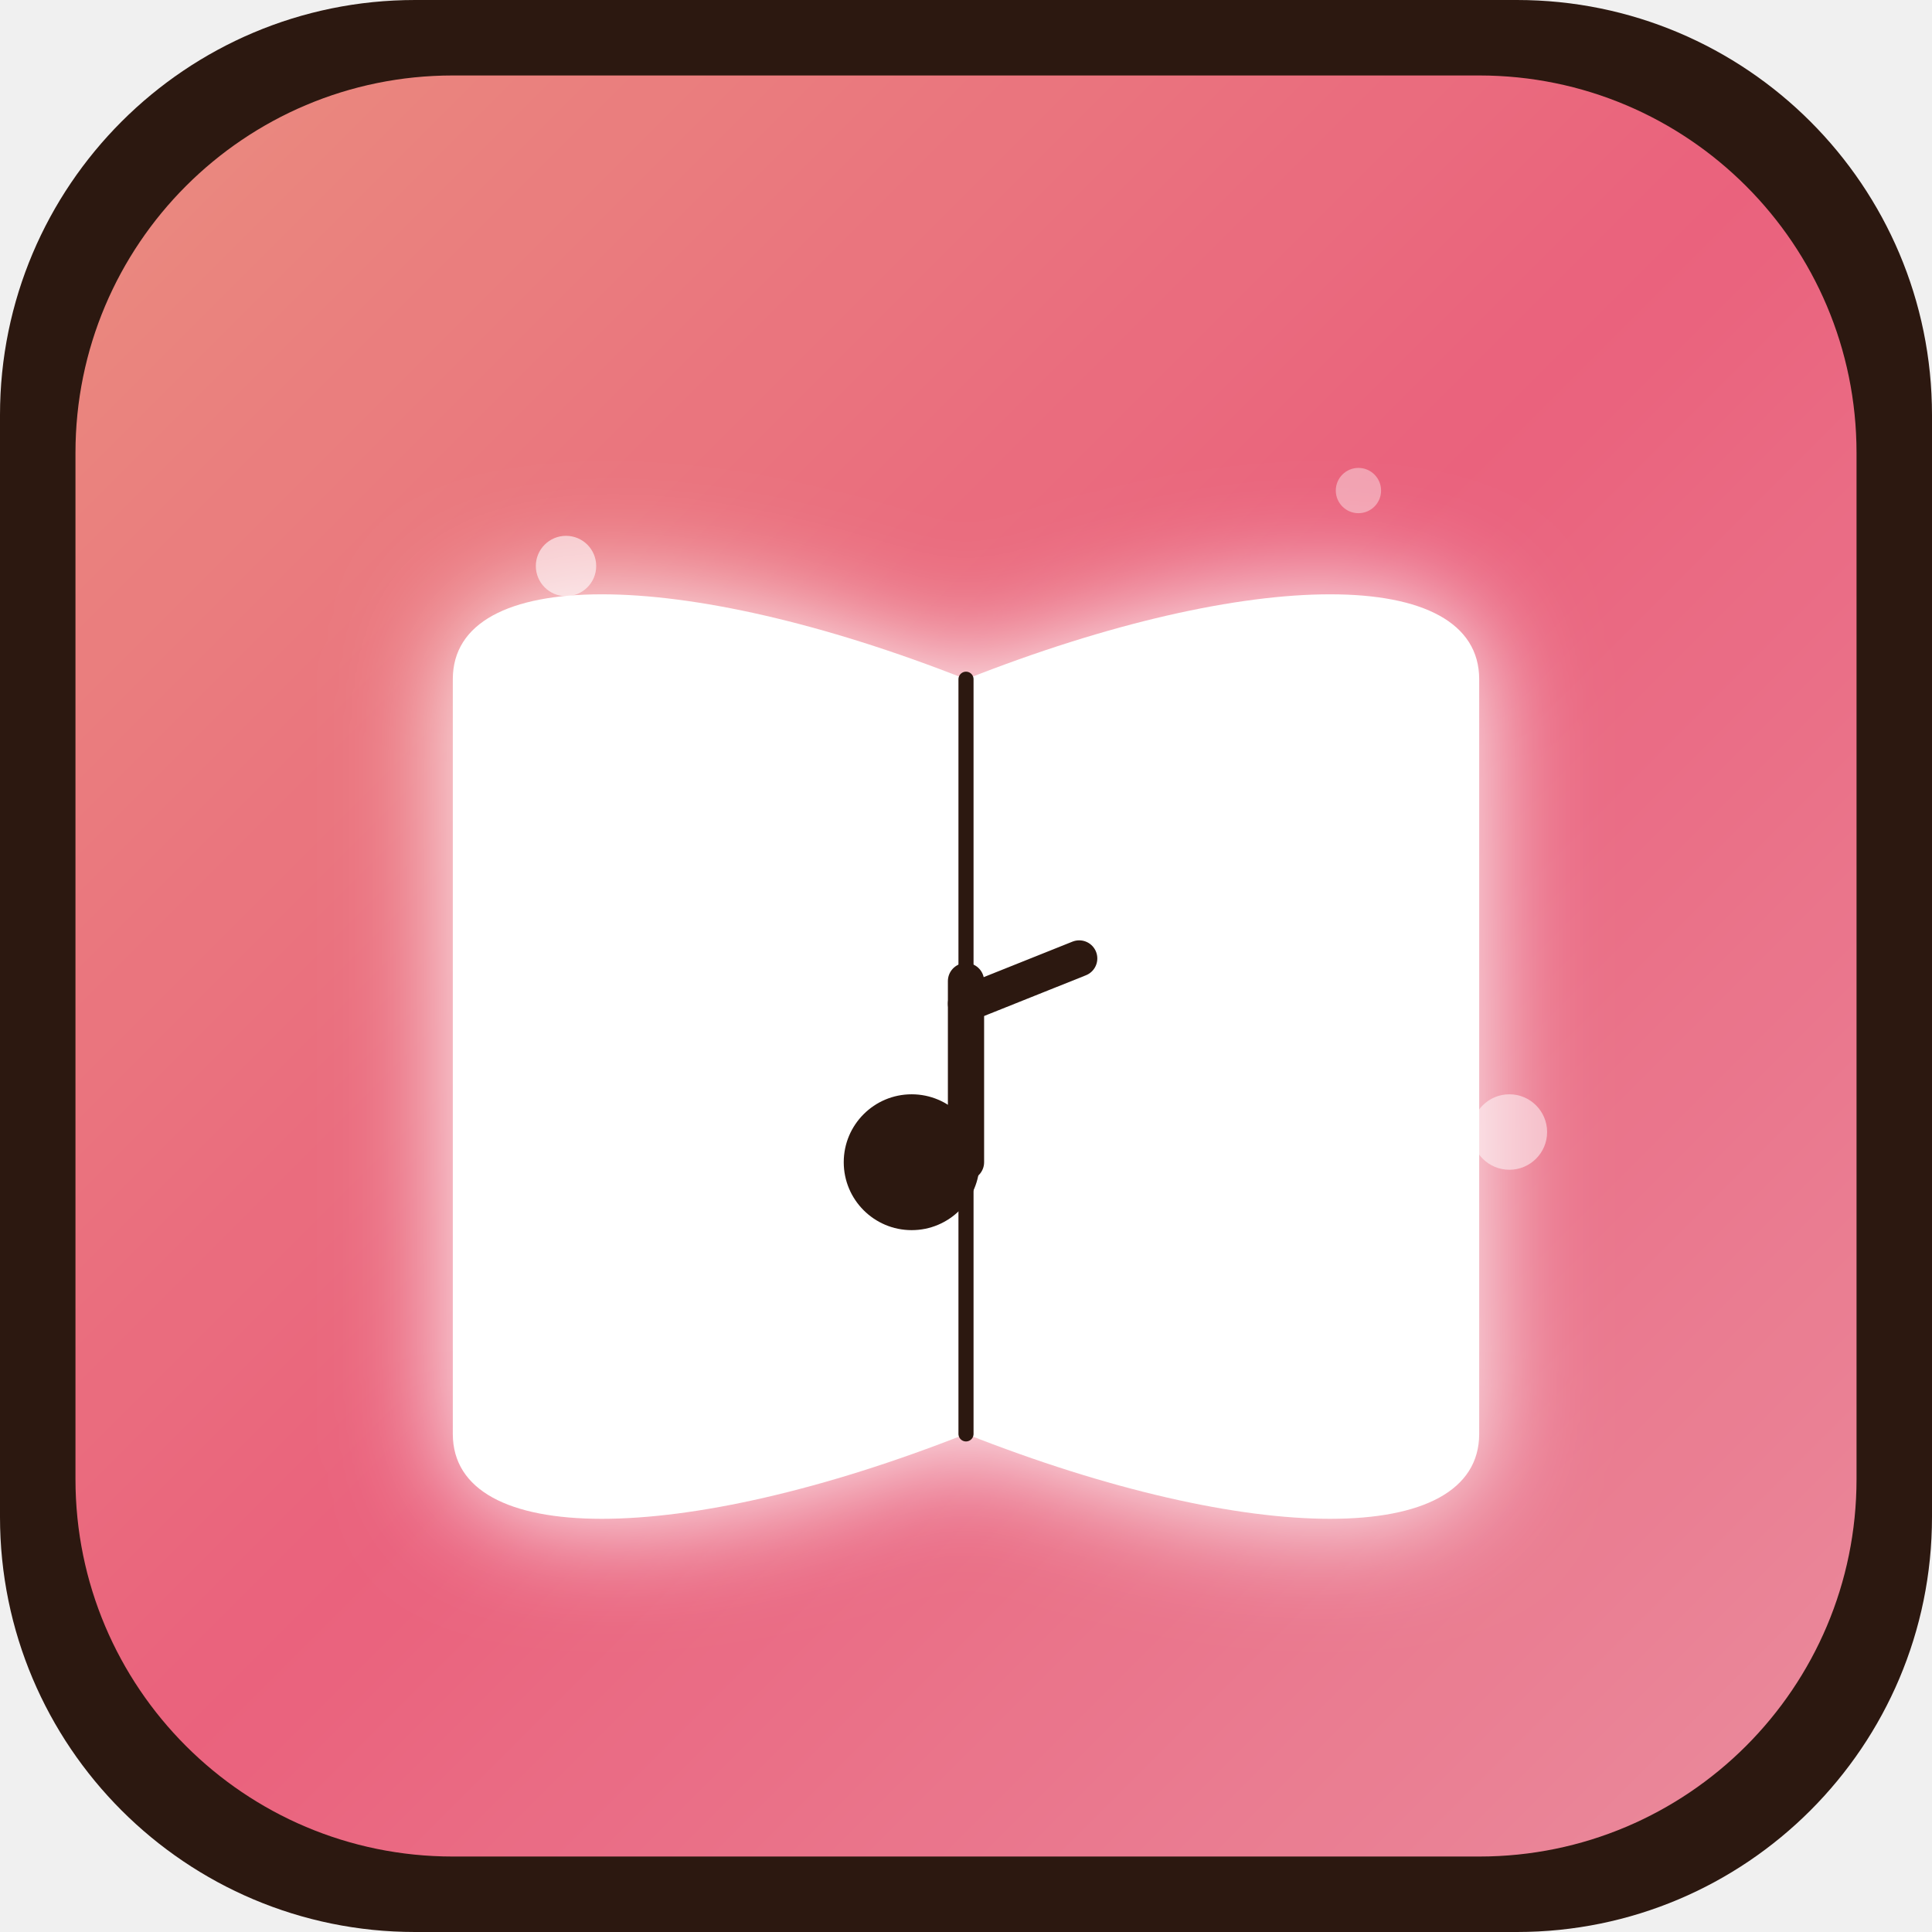
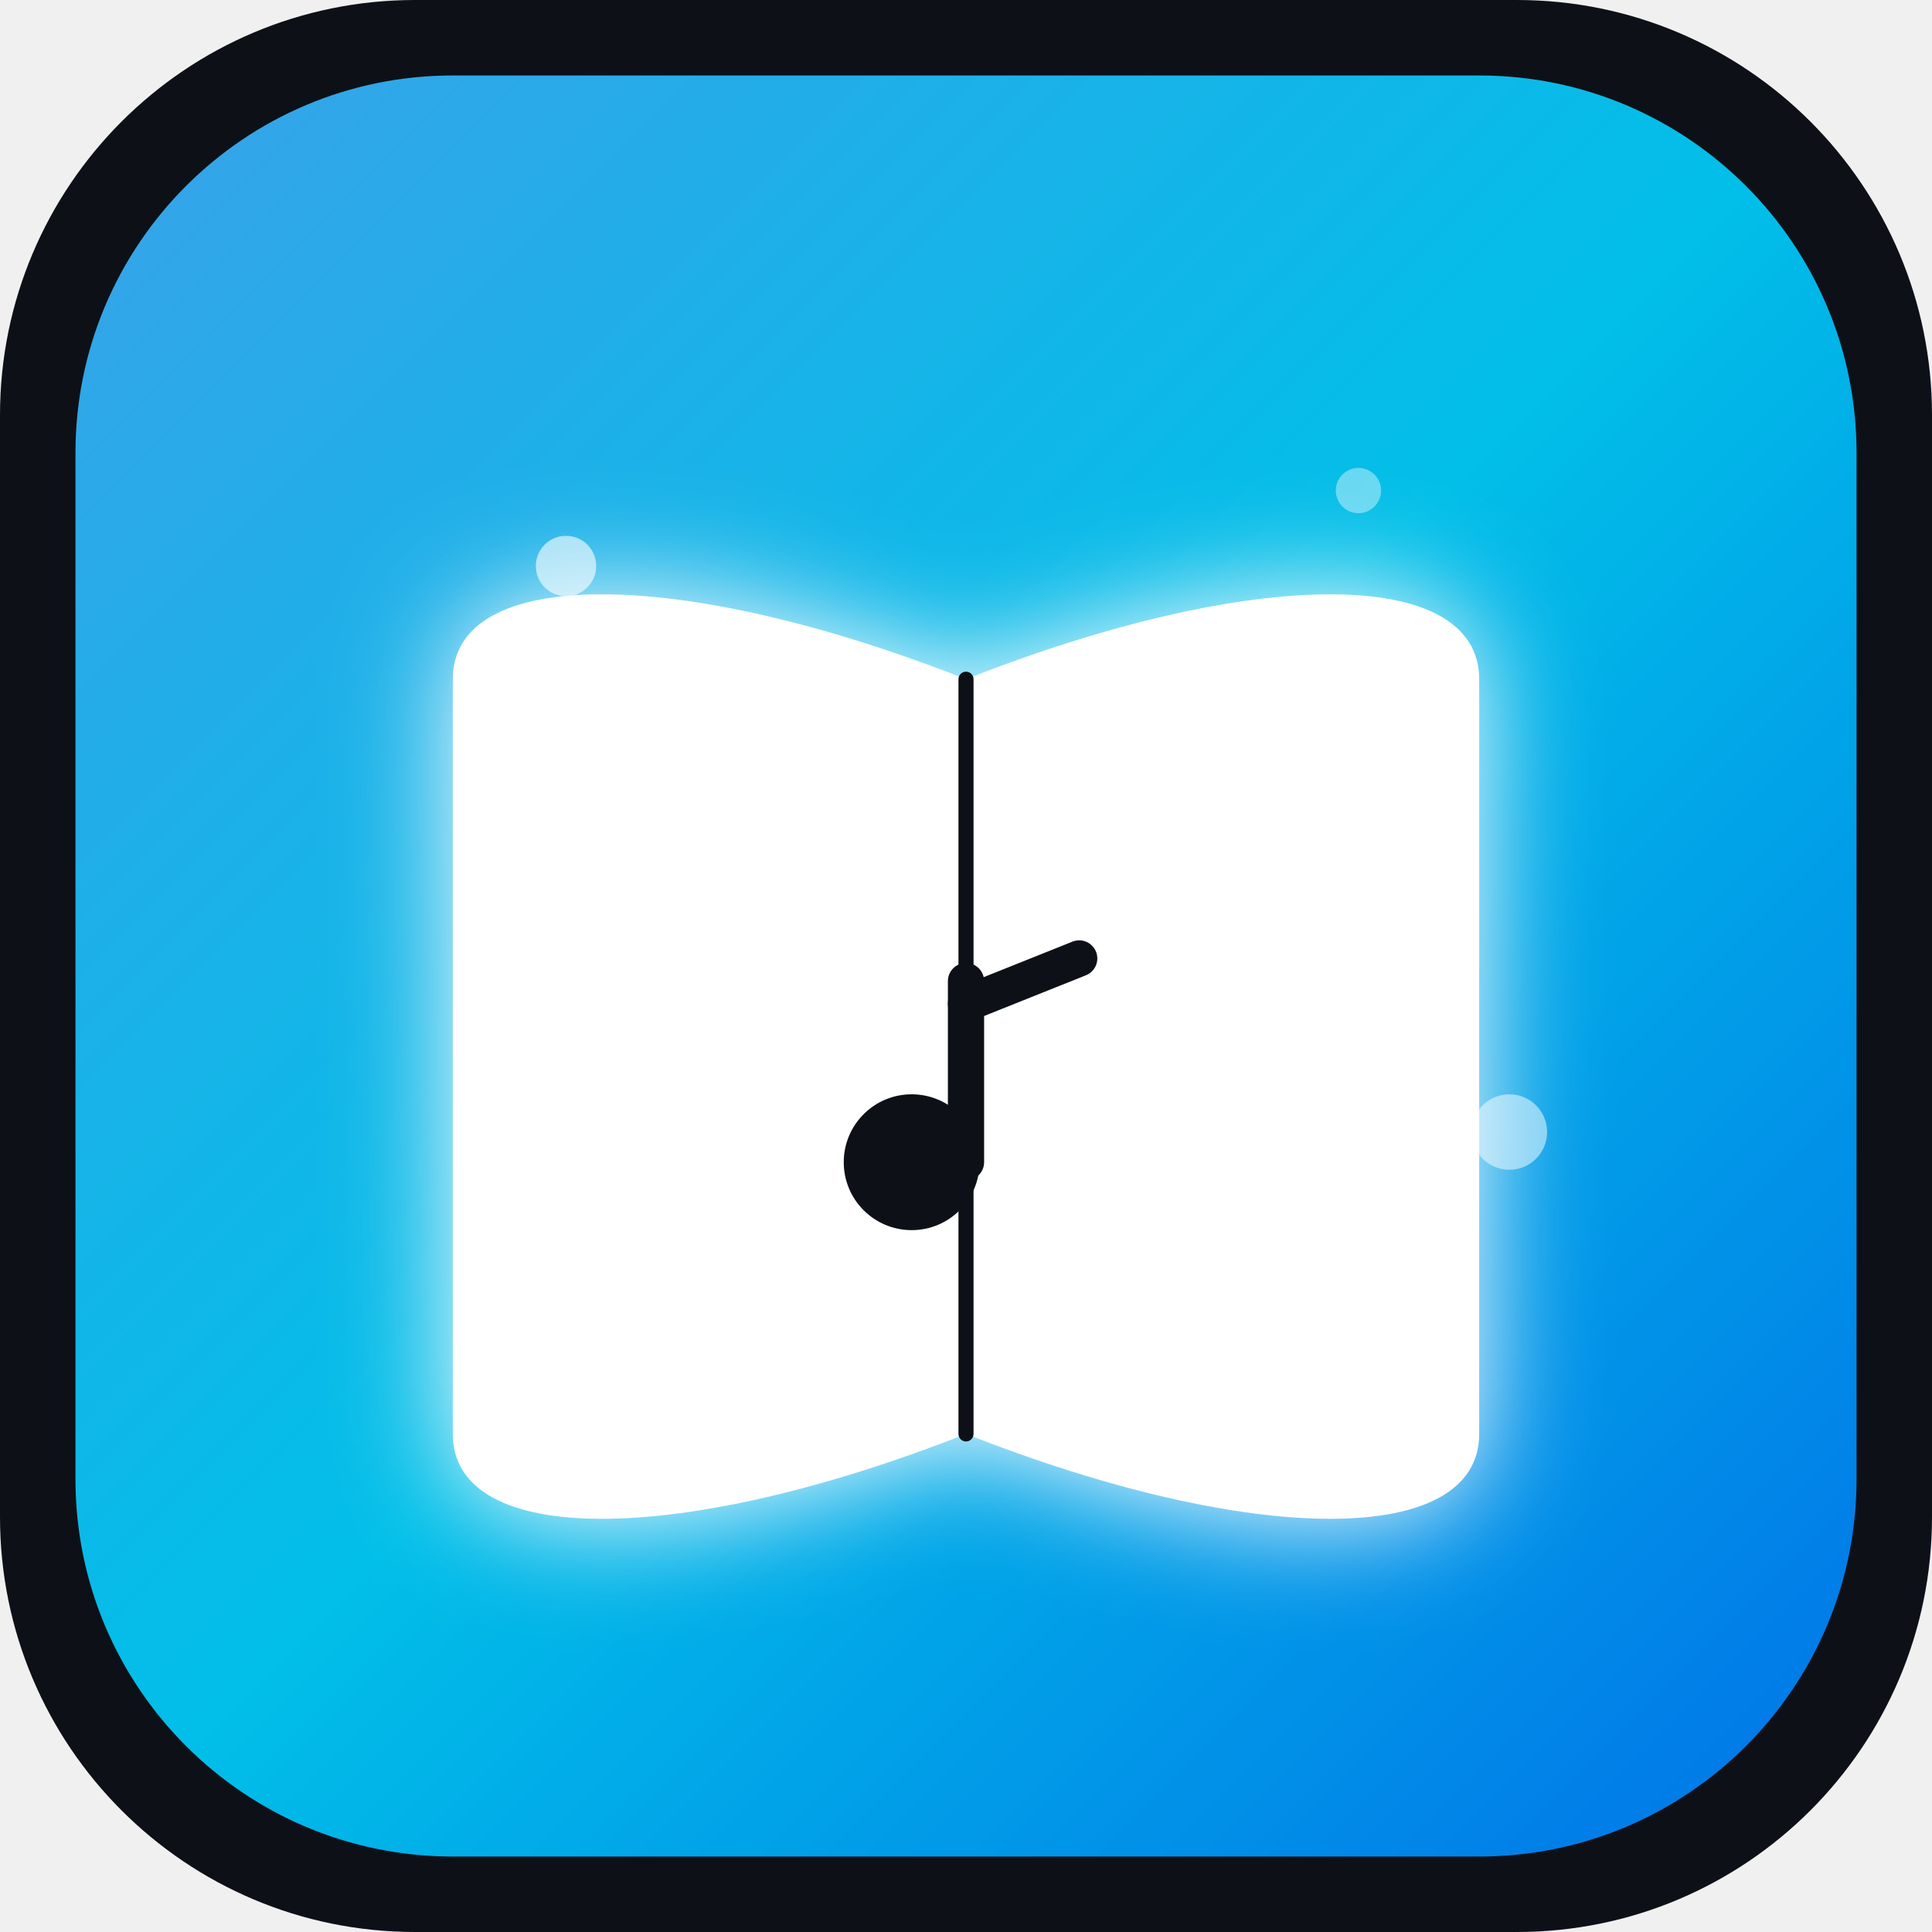
<svg xmlns="http://www.w3.org/2000/svg" width="512" height="512" viewBox="0 0 512 512">
  <defs>
    <linearGradient id="mainGradient" x1="0%" y1="0%" x2="100%" y2="100%">
-       <stop offset="0%" style="stop-color:#FF9A8B;stop-opacity:1" />
-       <stop offset="50%" style="stop-color:#FF6A88;stop-opacity:1" />
-       <stop offset="100%" style="stop-color:#FF99AC;stop-opacity:1" />
+       <stop offset="0%" style="stop-color:#3FB1FF;stop-opacity:1" />
+       <stop offset="50%" style="stop-color:#00D1FF;stop-opacity:1" />
+       <stop offset="100%" style="stop-color:#007BFF;stop-opacity:1" />
    </linearGradient>
    <filter id="glow" x="-20%" y="-20%" width="140%" height="140%">
      <feGaussianBlur stdDeviation="15" result="blur" />
      <feComposite in="SourceGraphic" in2="blur" operator="over" />
    </filter>
  </defs>
-   <rect width="512" height="512" rx="110" fill="#2C1810" />
+   <rect width="512" height="512" rx="110" fill="#0D1117" />
  <rect x="20" y="20" width="472" height="472" rx="100" fill="url(#mainGradient)" opacity="0.9" />
  <path d="M120 180 C 120 150, 180 150, 256 180 C 332 150, 392 150, 392 180 V 380 C 392 410, 332 410, 256 380 C 180 410, 120 410, 120 380 Z" fill="white" filter="url(#glow)" />
-   <path d="M256 180 V 380" stroke="#2C1810" stroke-width="4" stroke-linecap="round" />
+   <path d="M256 180 V 380" stroke="#0D1117" stroke-width="4" stroke-linecap="round" />
  <g transform="translate(256, 260) scale(1.2)">
-     <path d="M0 0 V 40" stroke="#2C1810" stroke-width="8" stroke-linecap="round" />
-     <circle cx="-12" cy="40" r="15" fill="#2C1810" />
-     <path d="M0 5 L 25 -5" stroke="#2C1810" stroke-width="8" stroke-linecap="round" />
+     <path d="M0 0 V 40" stroke="#0D1117" stroke-width="8" stroke-linecap="round" />
+     <circle cx="-12" cy="40" r="15" fill="#0D1117" />
+     <path d="M0 5 L 25 -5" stroke="#0D1117" stroke-width="8" stroke-linecap="round" />
  </g>
  <circle cx="150" cy="150" r="8" fill="white" opacity="0.6" />
  <circle cx="360" cy="130" r="6" fill="white" opacity="0.4" />
  <circle cx="400" cy="300" r="10" fill="white" opacity="0.5" />
</svg>
